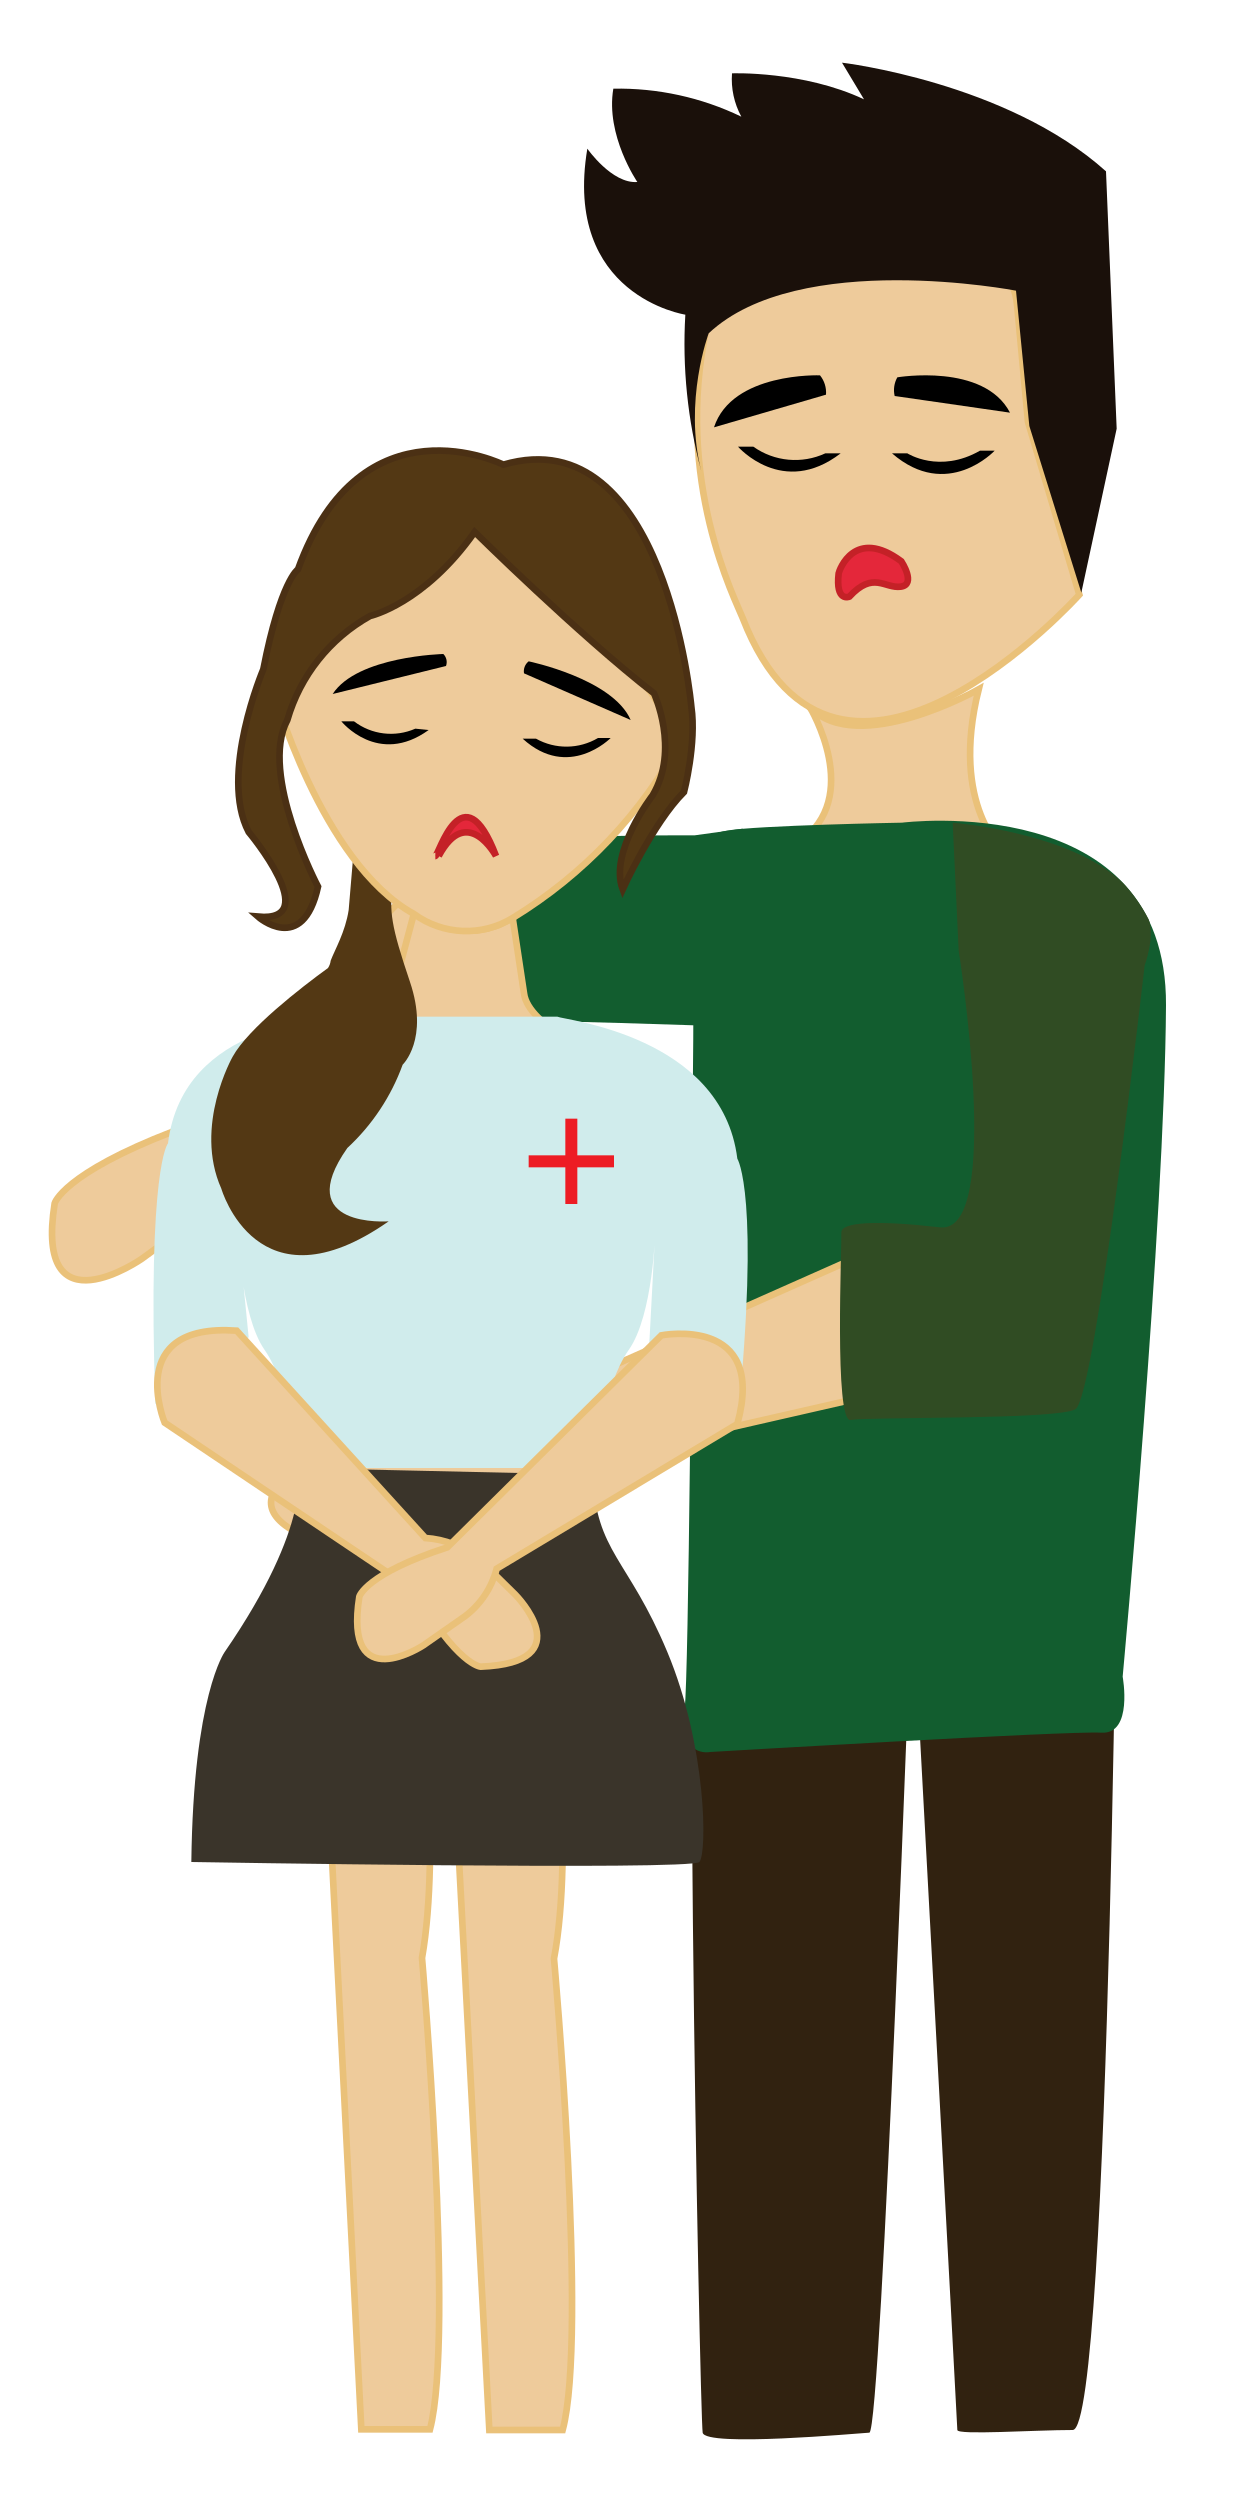
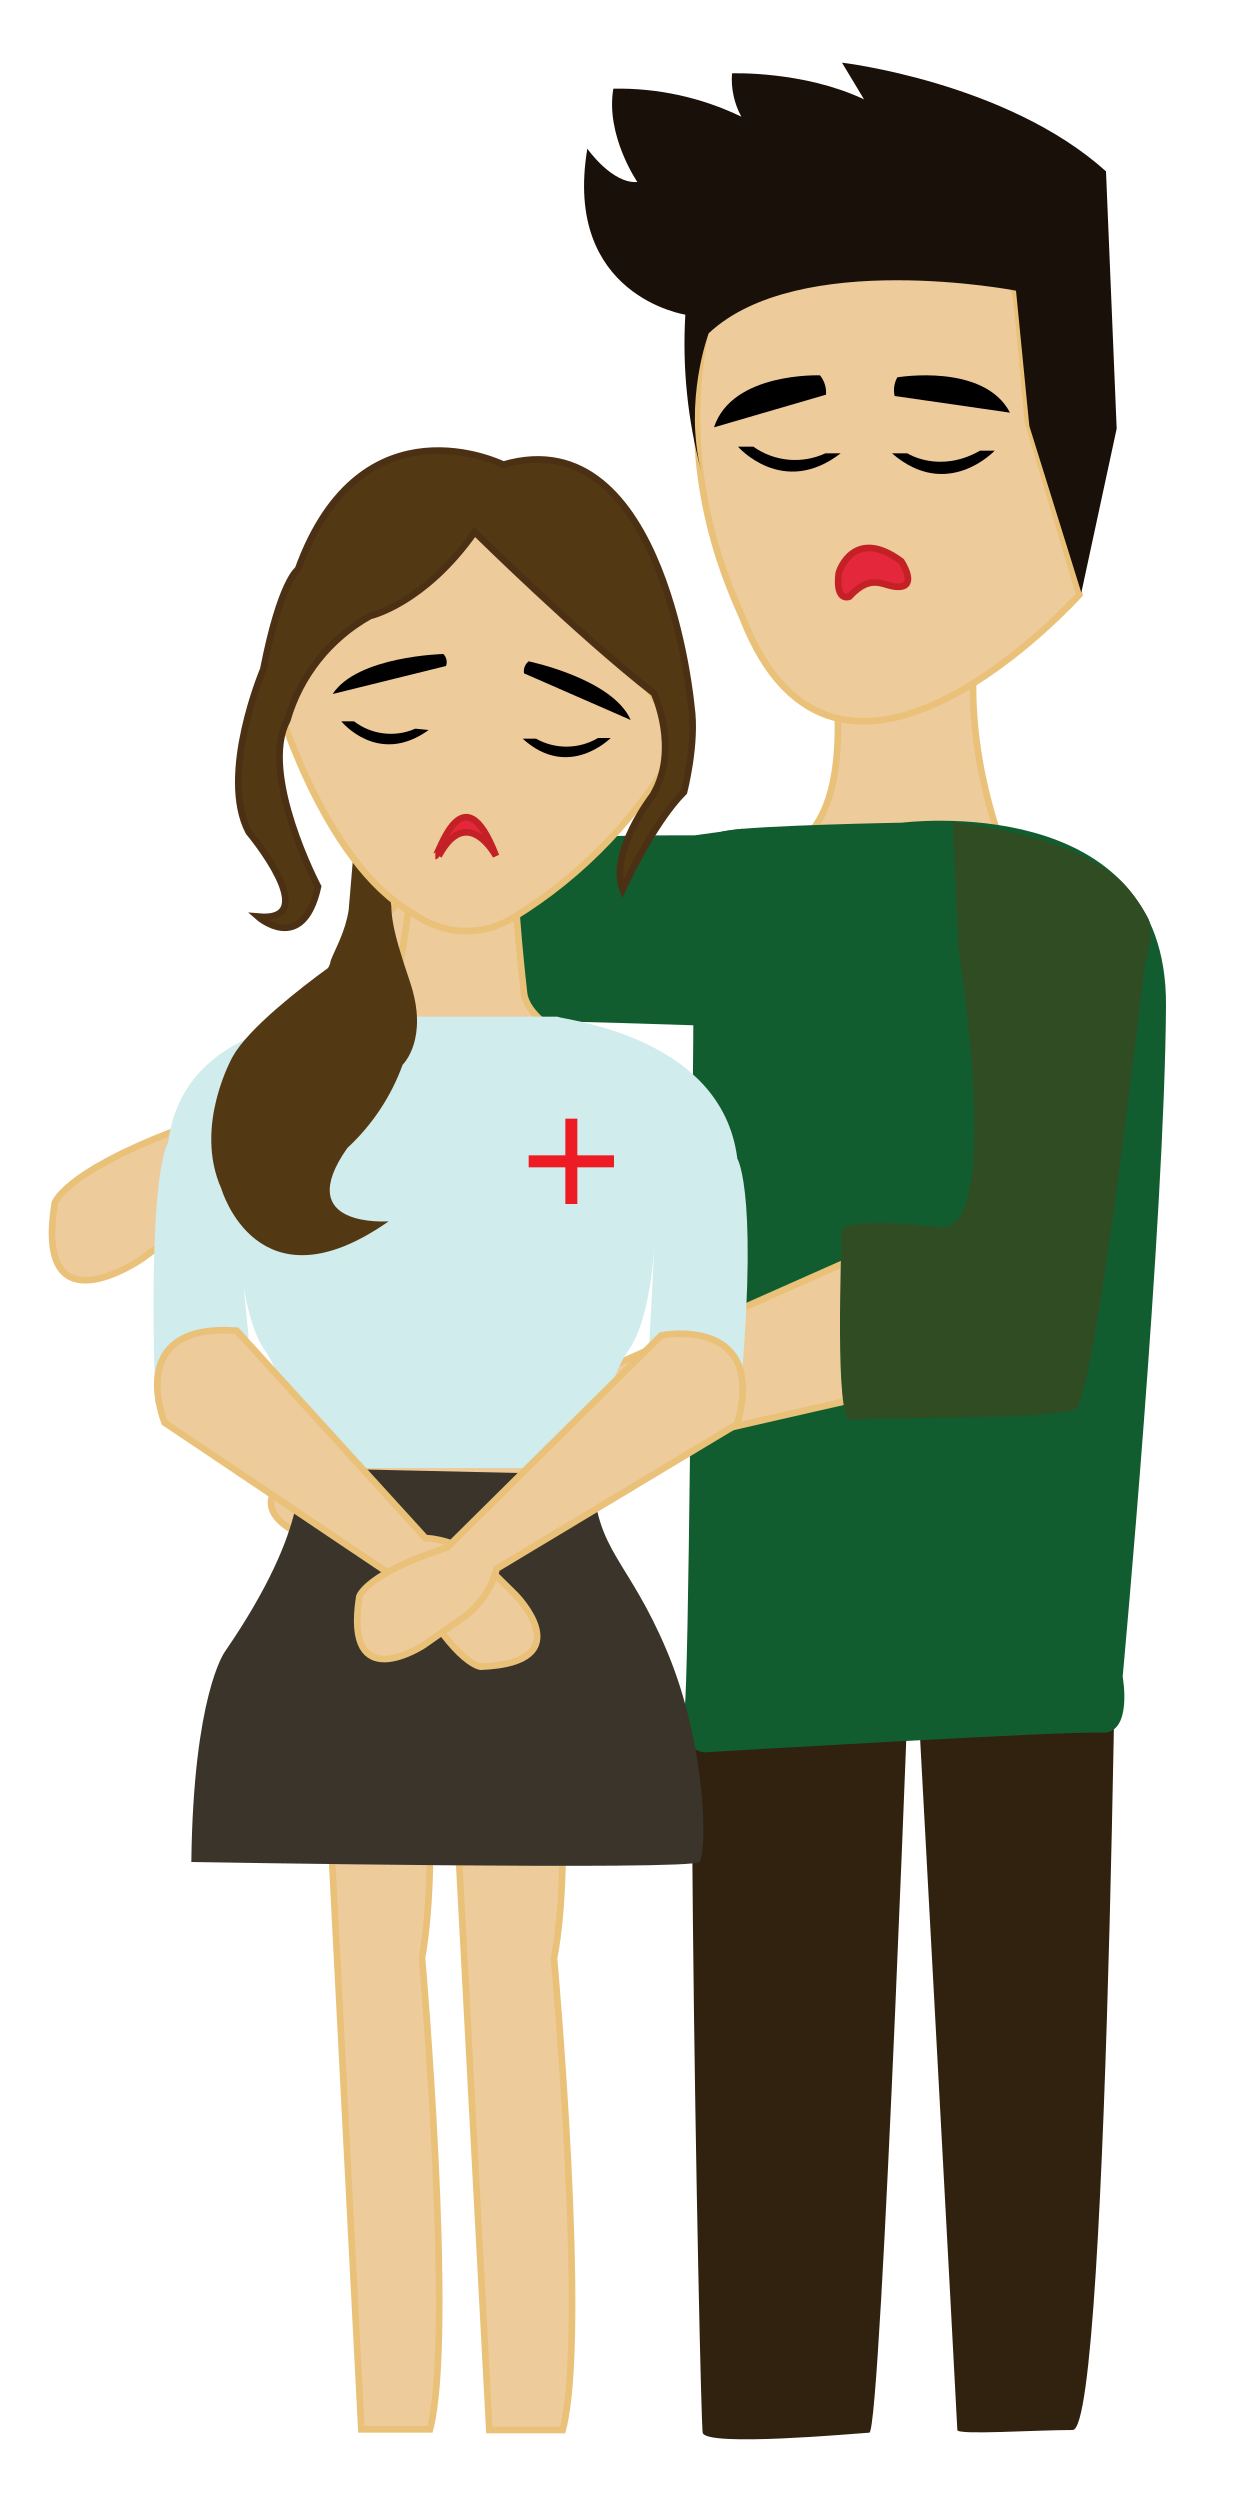
<svg xmlns="http://www.w3.org/2000/svg" id="_4-1" data-name="4-1" viewBox="0 0 186.9 375">
  <g id="husband">
    <path id="legs" d="M167.7,213s-1.1,151.5-6.8,151.5-17.3.8-17.3,0-6.8-126.1-6.8-126.1-4.6,126.4-6.4,126.5-24.6,2.2-25,0-3.5-151,0-151.9S167.7,213,167.7,213Z" fill="#312210" />
-     <path id="neck" d="M121.5,106.1s8.1,13.5-1.6,20.2l30.8,1.5s-8.3-6.8-3.9-24.4C146.8,103.4,128.7,113.6,121.5,106.1Z" fill="#eecb9b" stroke="#eac179" stroke-miterlimit="10" />
+     <path id="neck" d="M124.2,94.6s5.4,25-4.3,31.7l30.8,1.5s-7.8-18.5-3.4-36.2C147.3,91.6,132.7,80.4,124.2,94.6Z" fill="#eecb9b" stroke="#eac179" stroke-miterlimit="10" />
    <path id="arm-l" d="M69.2,125.8s21.4-5.7,15.5,15.7L36.1,172.9a18.6,18.6,0,0,1-6.2,9.6l-8.6,6.3S5.1,200.1,8.2,180.5c0,0,1.2-4.4,17.8-10.8Z" fill="#eecb9b" stroke="#eac179" stroke-miterlimit="10" />
    <g id="top">
      <g>
        <path d="M135.3,123.4s39.8-5.1,39.6,27.4-6.5,100.7-6.5,100.7,1.6,8.7-3.2,8.4-58.7,2.9-58.7,2.9-4.7,1-3.8-6.4c.6-5.6,1.1-63.9,1.2-90.8.1-8.2.1-13.4.1-13.4v-2.9a67.8,67.8,0,0,1,.6-8.5s-.2-12.1-.1-12.5,0-2.9,4.5-3.7S135.3,123.4,135.3,123.4Z" fill="#125d2f" />
        <path d="M143.8,206.3s17.3-15.5-9.4-20.3L74.5,212.6a27.7,27.7,0,0,0-13.8.8l-11.4,4.3s-20.9,8.5,2.3,14.8c0,0,5.5,1,21.3-10Z" fill="#eecb9b" stroke="#eac179" stroke-miterlimit="10" />
        <path d="M142.9,123.4s17.7,1.4,25.6,9.1a24.6,24.6,0,0,1,3.8,5.4c1,2.6-.6,6.9-.6,6.9s-7.4,65-10.4,66.6-31.2,1.1-33.7,1.6-1.3-26.5-1.4-28.1,5.2-1.9,14.8-.8,2.8-41.5,2.8-41.5" fill="#304c23" />
        <path d="M104.2,125.3h-3.1c-7.8,0-28.2.4-28.1,1.5s-.9,26.8,1.3,26.4,35.8.8,35.8.8l1.3-29.7" fill="#125d2f" />
      </g>
    </g>
    <g id="head">
      <path id="head-2" data-name="head" d="M106,49.1s8.9-12.2,42.9-7.4c0,0,3.2-1.7,3.7,4.4.2,2.3,1.6,17.2,1.6,17.2l7.7,25.9s-36.2,40.3-50.5,3.5C110.4,90.1,101,72.1,106,49.1Z" fill="#eecb9b" stroke="#eac179" stroke-miterlimit="10" />
      <path id="lip" d="M125.8,86c.1-.5,2.4-7,9.4-1.8,0,0,2.3,3.5-.1,3.8s-4.1-2.4-7.7,1.5C127.4,89.5,125.3,90.4,125.8,86Z" fill="#e4273a" stroke="#c42127" stroke-miterlimit="10" />
      <path id="brow-r" d="M134.6,56.6s13-2.2,16.9,5.3l-17.3-2.5A3.9,3.9,0,0,1,134.6,56.6Z" />
      <path id="brow-l" d="M123,56.3s-13.2-.5-15.9,7.8l16.8-4.9A4.1,4.1,0,0,0,123,56.3Z" />
      <path id="eye-r" d="M133.8,68h2.3s4.8,3.1,10.9-.4h2.2S142.1,75.2,133.8,68Z" />
      <path id="eye-l" d="M126.1,68h-2.3a10.8,10.8,0,0,1-10.8-1h-2.3S117.4,74.7,126.1,68Z" />
      <path id="hair" d="M126.3,9.4s24.7,2.9,39.6,16.3l1.6,38.6-5.3,24.6-7.8-25-2-20.3s-32.6-6.3-46.1,6.4c0,0-3.8,10.2-1.1,20.7a73.7,73.7,0,0,1-2.4-23.5S84.4,44.4,88.1,22.3c0,0,3.7,5.3,7.5,5,0,0-4.8-7-3.6-14a42.4,42.4,0,0,1,19.2,4.2,11.8,11.8,0,0,1-1.4-6.5s10.7-.4,19.8,3.9Z" fill="#1a100a" />
    </g>
  </g>
  <g id="wife">
    <path id="leg-r" d="M82.8,250.1s3.4,27.3.3,43.7c0,0,5.1,56.5,1.3,70.7h-11l-6-112.8Z" fill="#eecb9b" stroke="#eac179" stroke-miterlimit="10" />
    <path id="leg-l" d="M63,250s3.2,27.3.3,43.7c0,0,4.9,56.5,1.2,70.7H54.2L48.4,251.6Z" fill="#eecb9b" stroke="#eac179" stroke-miterlimit="10" />
    <path id="skirt" d="M28.7,279.3s75,1.3,76.2,0,1.1-17.4-4.8-31.5-10.7-14.9-11.2-26.6l-44.2-1s2.3,8.3-11,27.6C33.7,247.8,29,254.3,28.7,279.3Z" fill="#3a342a" />
-     <path id="neck-2" data-name="neck" d="M90.4,158.6S79.2,154,78.6,149l-1.7-11.3-2.2,1.1-1.6.5-1.7.3H69.8l-2.7-.4-2-.6-1.5-.7-1.5-.9-2.4,9a30.6,30.6,0,0,1-8.9,9.1Z" fill="#eecb9b" stroke="#eac179" stroke-miterlimit="10" />
+     <path id="neck-2" data-name="neck" d="M90.4,158.6S79.2,154,78.6,149c0,0-1.7-14.8-1.3-18.9.9-9-16.3-6.4-15.7-.4.5,4.3-1.9,16.4-1.9,16.4a30.6,30.6,0,0,1-8.9,9.1Z" fill="#eecb9b" stroke="#eac179" stroke-miterlimit="10" />
    <path id="shirt" d="M45.1,220.2H88.8s1.8-12.5,5.5-17.7,4-18,4-18l-.9,16.9,13.2,12.2c3.5-34.4,0-39.8,0-39.8-2.3-18.5-26.1-20.8-27-21.3H50.5c-1,.5-23,.5-25.3,19,0,0-3.1,3.4-1.9,39.1l14-10-1.6-16.1s.3,12.7,4,18,5.5,17.7,5.5,17.7H88.9" fill="#d0ecec" />
    <polygon id="cross" points="92.1 173.3 86.6 173.3 86.6 167.8 84.8 167.8 84.8 173.3 79.3 173.3 79.3 175.1 84.8 175.1 84.8 180.6 86.6 180.6 86.6 175.1 92.1 175.1 92.1 173.3" fill="#ed1c24" />
    <path id="arm-l-2" data-name="arm-l" d="M24.7,213.4s-6.2-15,10.8-13.8l28.3,31.1a14.3,14.3,0,0,1,8,3.1l5.5,5.4s10.1,10.2-5.2,10.8c0,0-3.5-.2-9.9-11.4Z" fill="#eecb9b" stroke="#eac179" stroke-miterlimit="10" />
    <path id="arm-r" d="M99.2,200.3s15.9-3.1,11.4,13.3L74.5,235.3a13,13,0,0,1-4.7,7.1l-6.3,4.4s-12,7.9-9.6-7.3c0,0,.9-3.4,13.2-7.4Z" fill="#eecb9b" stroke="#eac179" stroke-miterlimit="10" />
    <g id="head-3" data-name="head">
      <path id="hair-back" d="M60.4,159.7s4-3.8,1.1-12.4-3.1-10.5-2.6-14.8c0,0,1-4.1-2.2-5.7H54a18.3,18.3,0,0,0-1.1,2.6h0l-.6,7.1c-.5,3.3-2.1,6-2.7,7.6a2.5,2.5,0,0,1-.4,1.1c-4,2.9-12,9.1-14.3,13.3,0,0-5.9,10.4-1.7,19.8,0,0,5.4,18.7,25.1,4.9,0,0-14.7,1.1-6.2-11A31.8,31.8,0,0,0,60.4,159.7Z" fill="#533814" />
      <path id="head-4" data-name="head" d="M97.8,104.1C97.7,103.6,73.3,77,73.3,77L40.9,103.2s7.2,26.2,21.2,33.9a13.3,13.3,0,0,0,14.8.6A70.4,70.4,0,0,0,102.2,111Z" fill="#eecb9b" stroke="#eac179" stroke-miterlimit="10" />
      <path id="hair-2" data-name="hair" d="M103.7,106S99.8,62.6,75.5,69.7c0,0-21.3-10.6-30.8,15.7,0,0-2.6,1.7-5.2,15,0,0-6.7,15.8-2.2,24.4,0,0,11.4,13.6,1.4,12.7,0,0,6.7,5.9,9-4.5,0,0-8.9-16.9-4.6-25A26.2,26.2,0,0,1,55.5,92.4s8.1-1.8,15.7-12.6c0,0,15.6,15.4,26.9,24.2,0,0,3.9,8.4-.2,15.3,0,0-6.6,8.5-4.5,14.1,0,0,4.5-9.9,9.2-14.6C102.6,118.8,104.5,111.5,103.7,106Z" fill="#533814" stroke="#4b3014" stroke-miterlimit="10" />
      <path id="eye-r-2" data-name="eye-r" d="M78.4,110.8h2a9.3,9.3,0,0,0,9.3-.1h1.9S85.3,117.1,78.4,110.8Z" />
      <path id="eye-l-2" data-name="eye-l" d="M64.3,109.5l-2-.2a9.1,9.1,0,0,1-9.2-1.1H51.2S56.7,115,64.3,109.5Z" />
      <path id="brow-r-2" data-name="brow-r" d="M79.3,99.2s12.6,2.6,15.3,8.8l-16-7A1.9,1.9,0,0,1,79.3,99.2Z" />
      <path id="brow-l-2" data-name="brow-l" d="M66.5,98.1s-12.9.3-16.6,6l17-4.2A1.7,1.7,0,0,0,66.5,98.1Z" />
      <path id="lip-2" data-name="lip" d="M65.3,128.4c.5,0,4.1-13.1,9.1,0,0,0-4.3-8-8.6,0" fill="#e4273a" stroke="#c42127" stroke-miterlimit="10" />
    </g>
  </g>
</svg>
